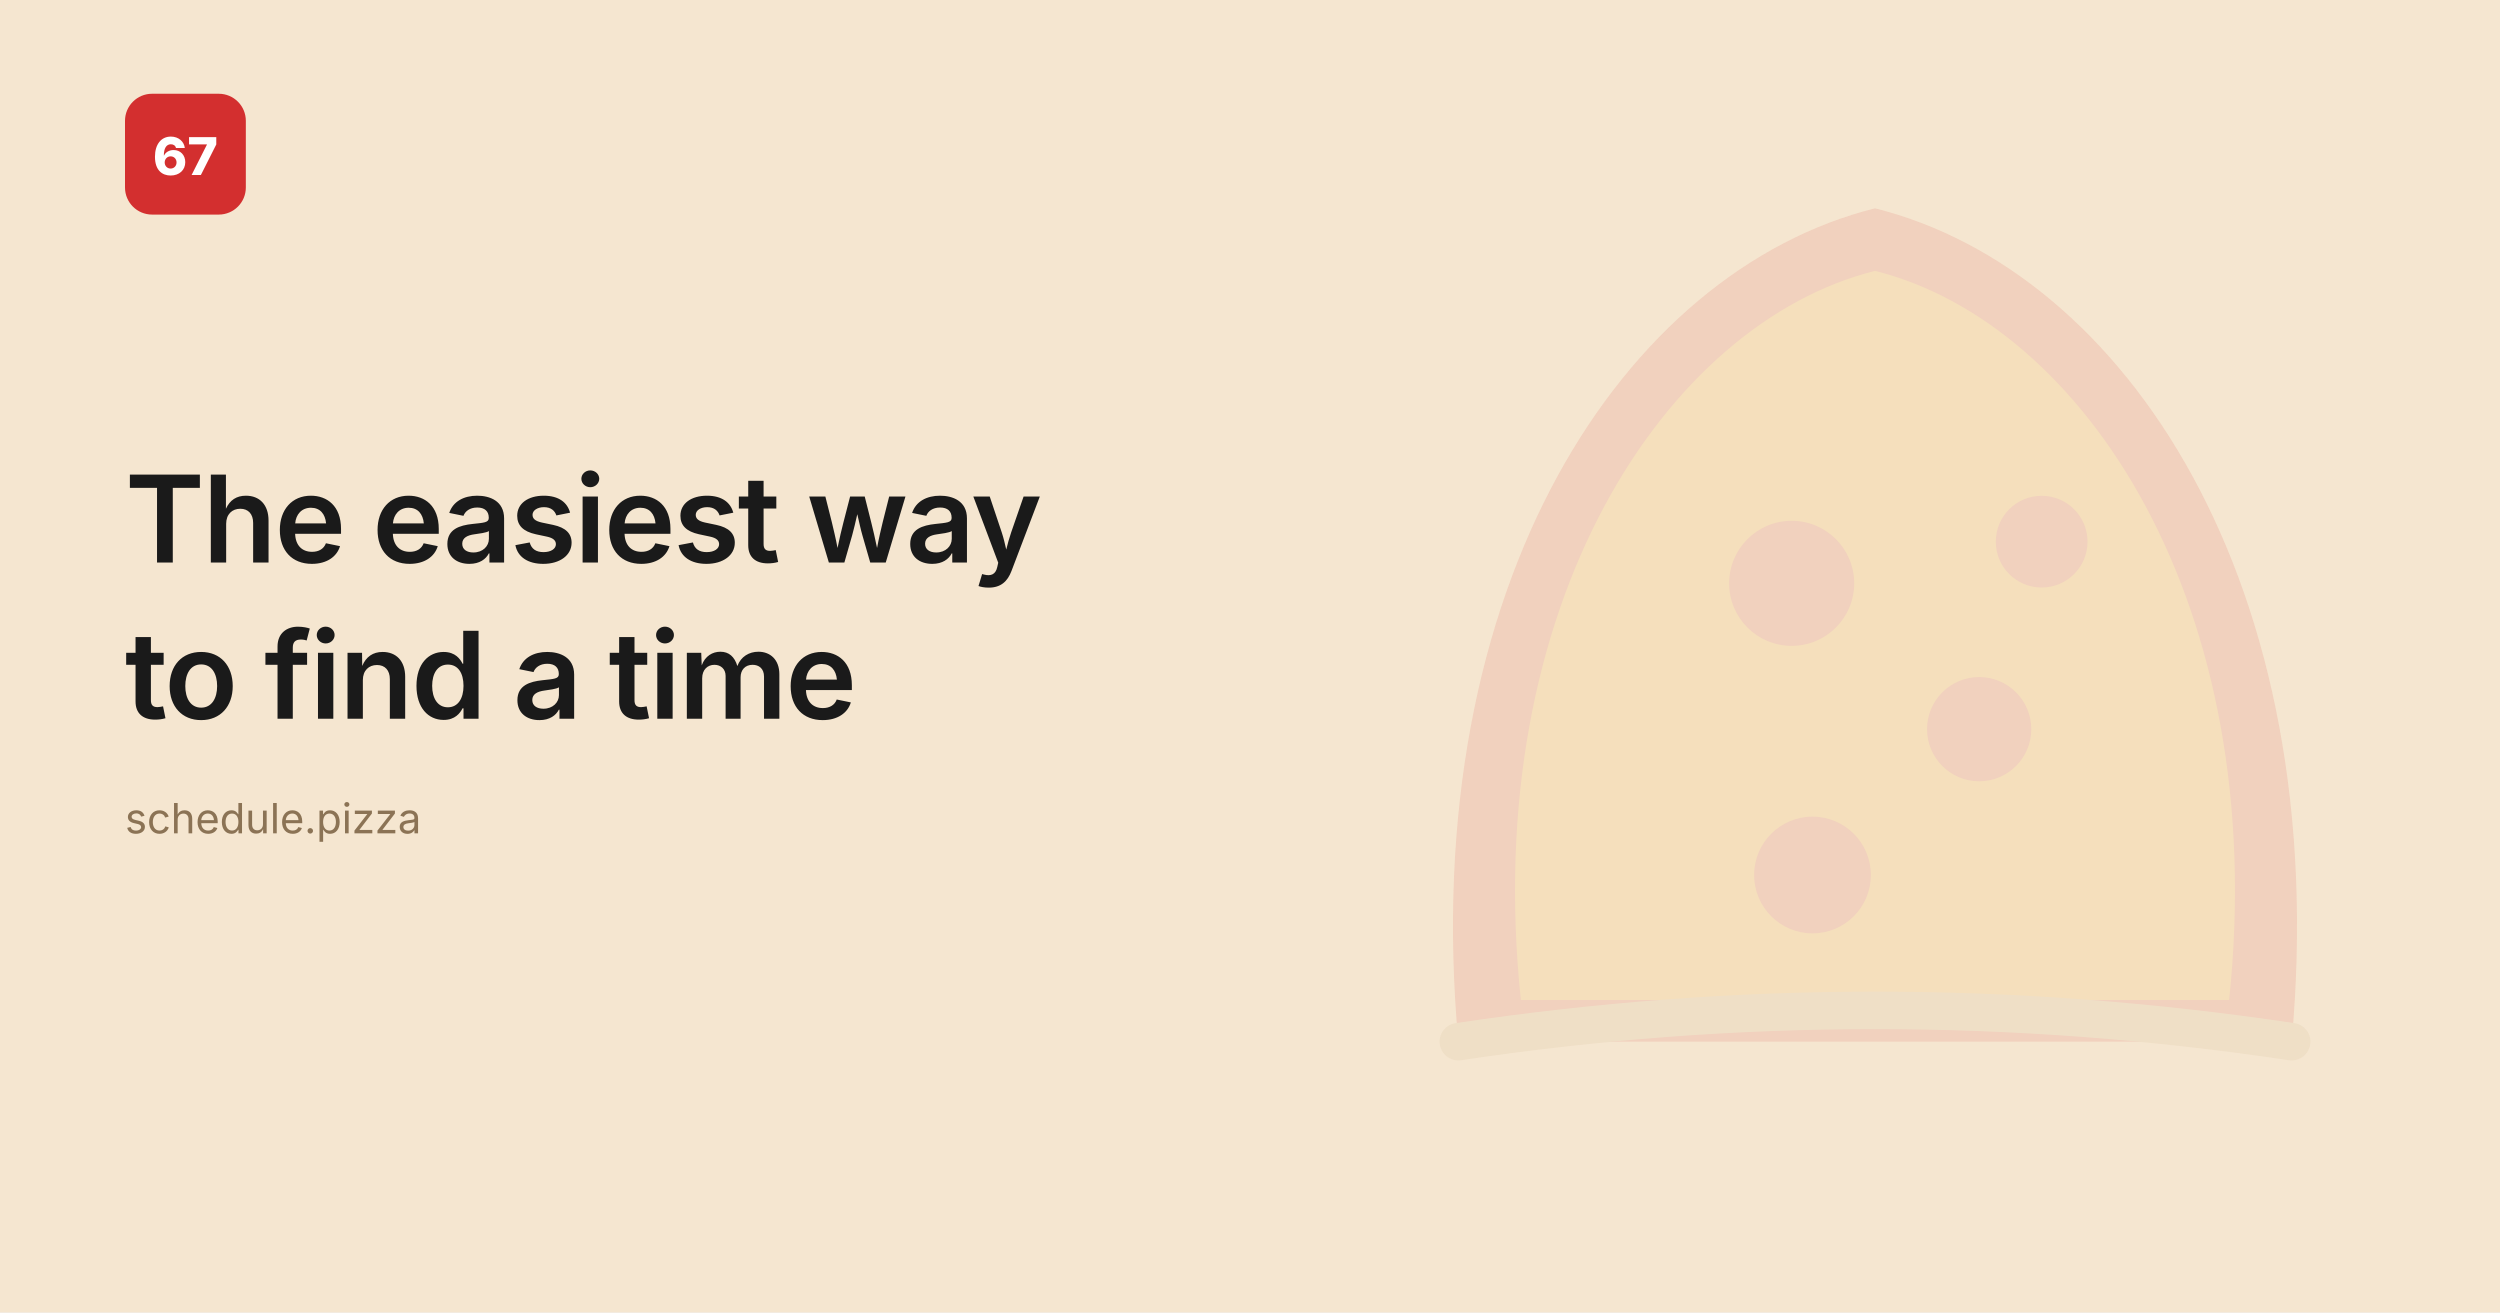
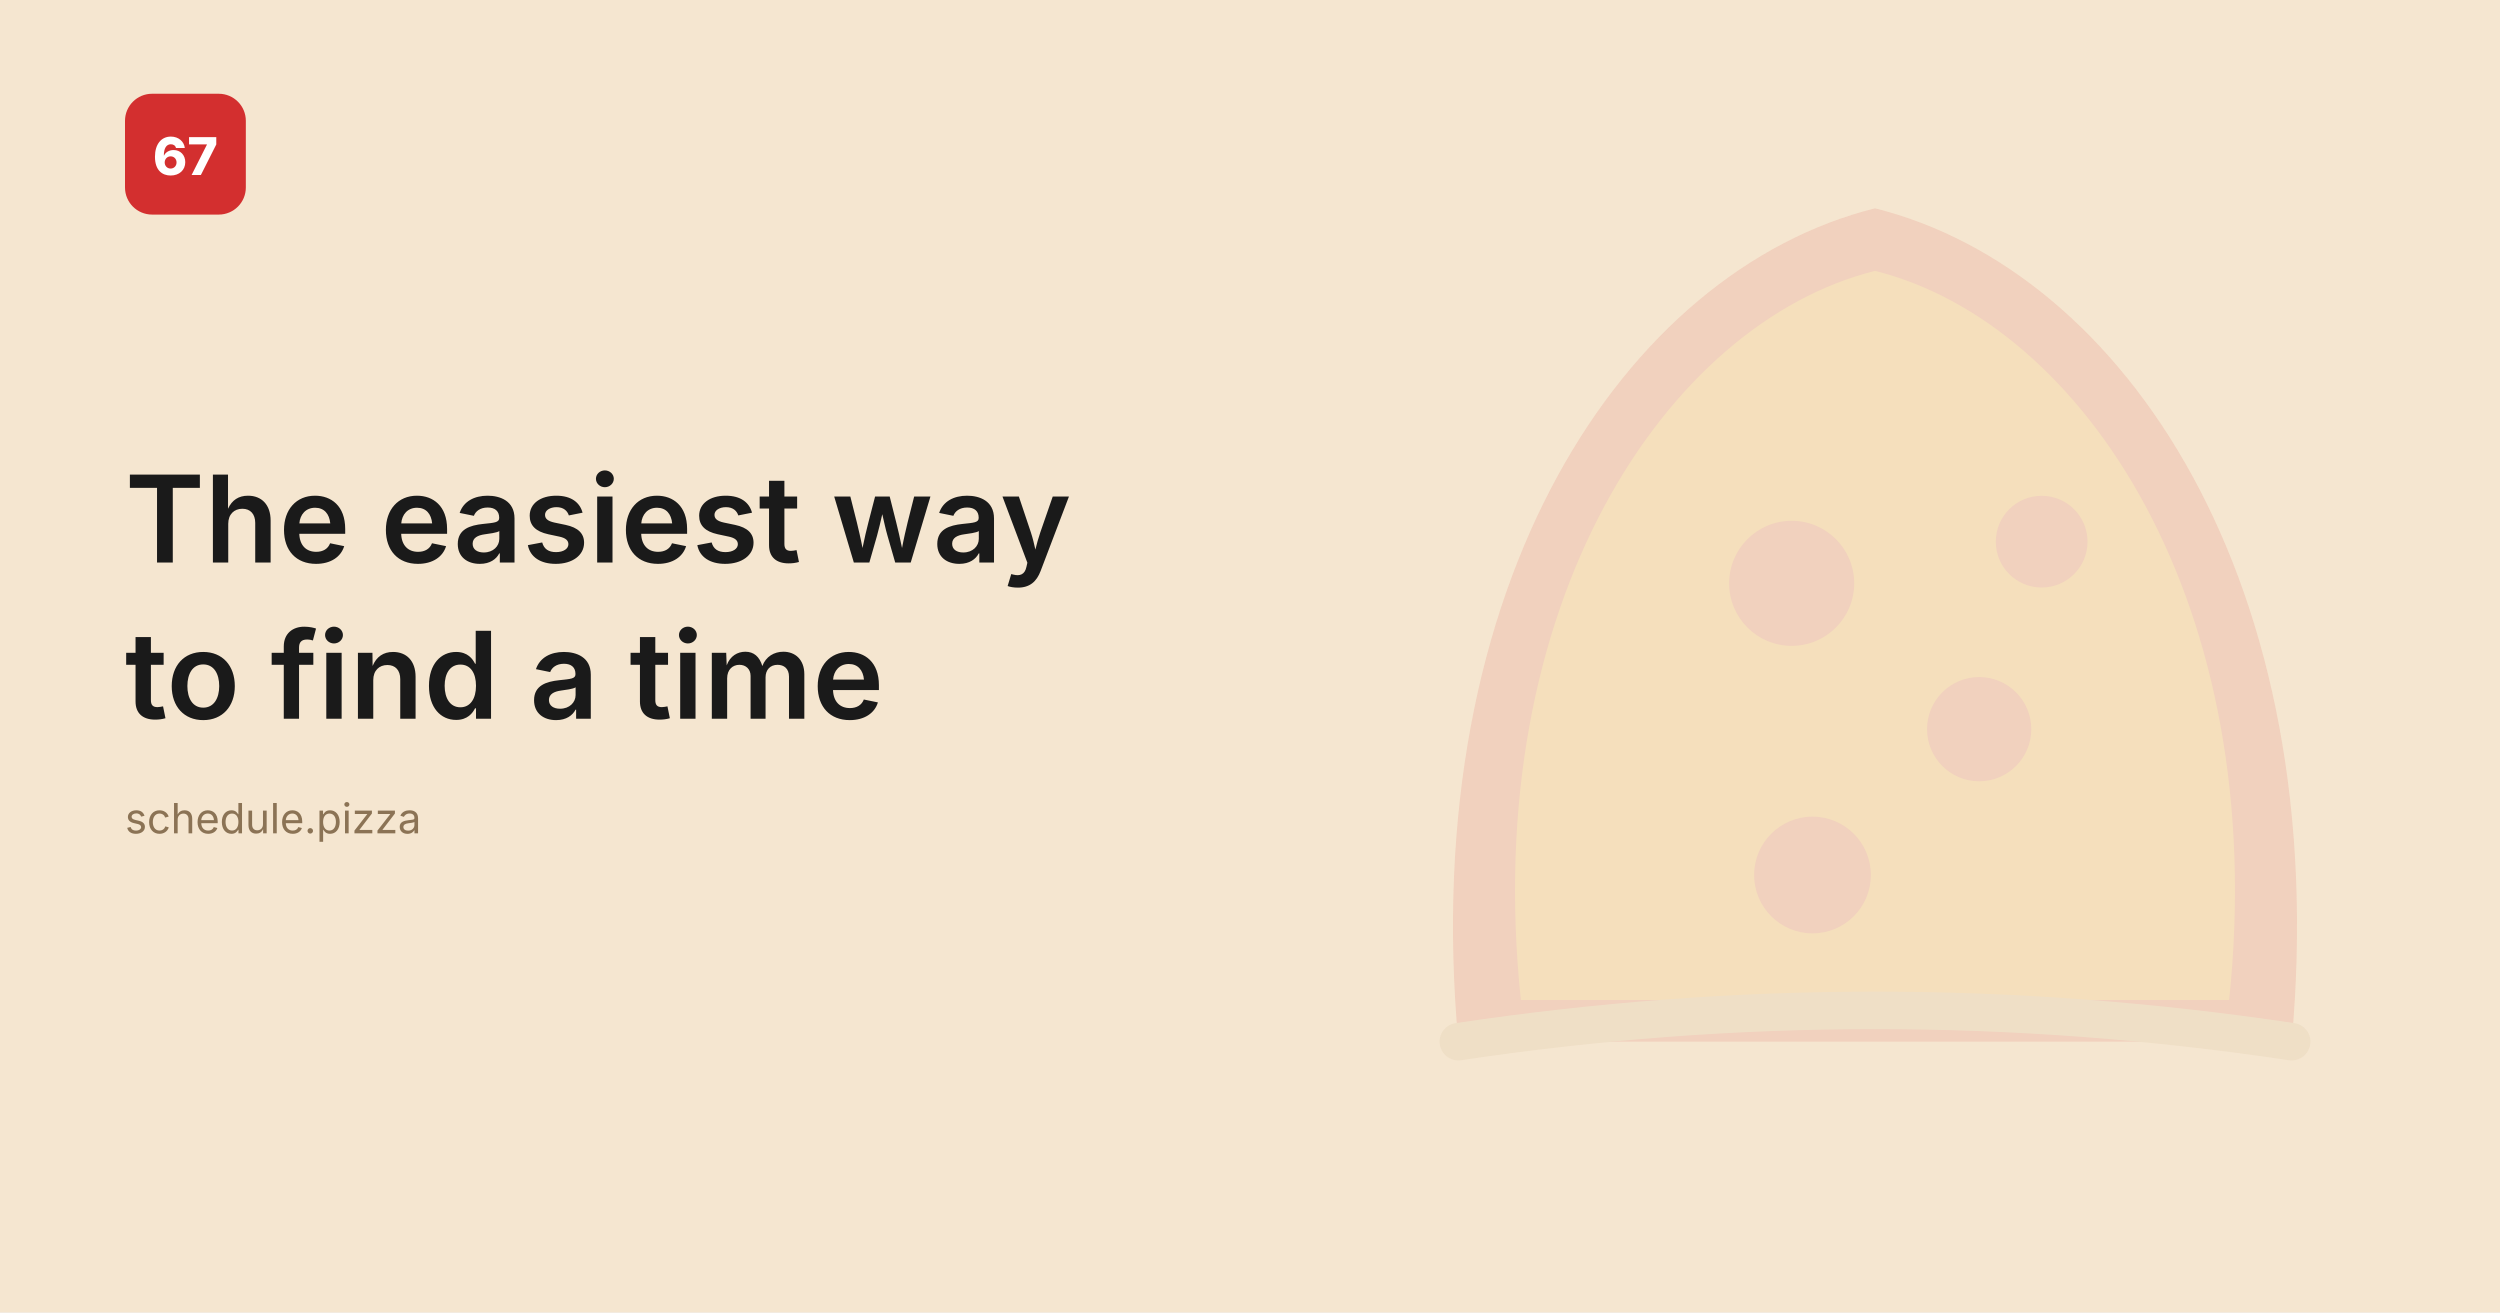
<svg xmlns="http://www.w3.org/2000/svg" width="1200" height="630" viewBox="0 0 1200 630">
  <rect width="1200" height="630" fill="#F5E6D0" />
  <g opacity="0.12" transform="translate(700, 100)">
    <path d="M200 0 C320 30, 420 180, 400 400 L0 400 C-20 180, 80 30, 200 0Z" fill="#D32F2F" />
    <path d="M200 30 C300 55, 390 190, 370 380 L30 380 C10 190, 100 55, 200 30Z" fill="#F5A623" />
    <circle cx="160" cy="180" r="30" fill="#D32F2F" />
    <circle cx="250" cy="250" r="25" fill="#D32F2F" />
    <circle cx="170" cy="320" r="28" fill="#D32F2F" />
    <circle cx="280" cy="160" r="22" fill="#D32F2F" />
    <path d="M0 400 Q200 370 400 400" fill="none" stroke="#C4A87A" stroke-width="18" stroke-linecap="round" />
  </g>
  <g transform="translate(60, 45)">
    <rect x="0" y="0" width="58" height="58" rx="13" fill="#D32F2F" />
    <text x="29" y="39" text-anchor="middle" font-family="system-ui, -apple-system, sans-serif" font-size="25" font-weight="800" fill="#FFFFFF">67</text>
  </g>
-   <text x="60" y="270" font-family="system-ui, -apple-system, sans-serif" font-size="58" font-weight="600" fill="#1A1A1A" letter-spacing="-1">The easiest way</text>
-   <text x="60" y="345" font-family="system-ui, -apple-system, sans-serif" font-size="58" font-weight="600" fill="#1A1A1A" letter-spacing="-1">to find a time</text>
+   <text x="60" y="270" font-family="system-ui, -apple-system, sans-serif" font-size="58" font-weight="600" fill="#1A1A1A">The easiest way</text>
+   <text x="60" y="345" font-family="system-ui, -apple-system, sans-serif" font-size="58" font-weight="600" fill="#1A1A1A">to find a time</text>
  <text x="60" y="400" font-family="system-ui, -apple-system, sans-serif" font-size="20" font-weight="400" fill="#8B7355">schedule.pizza</text>
</svg>
